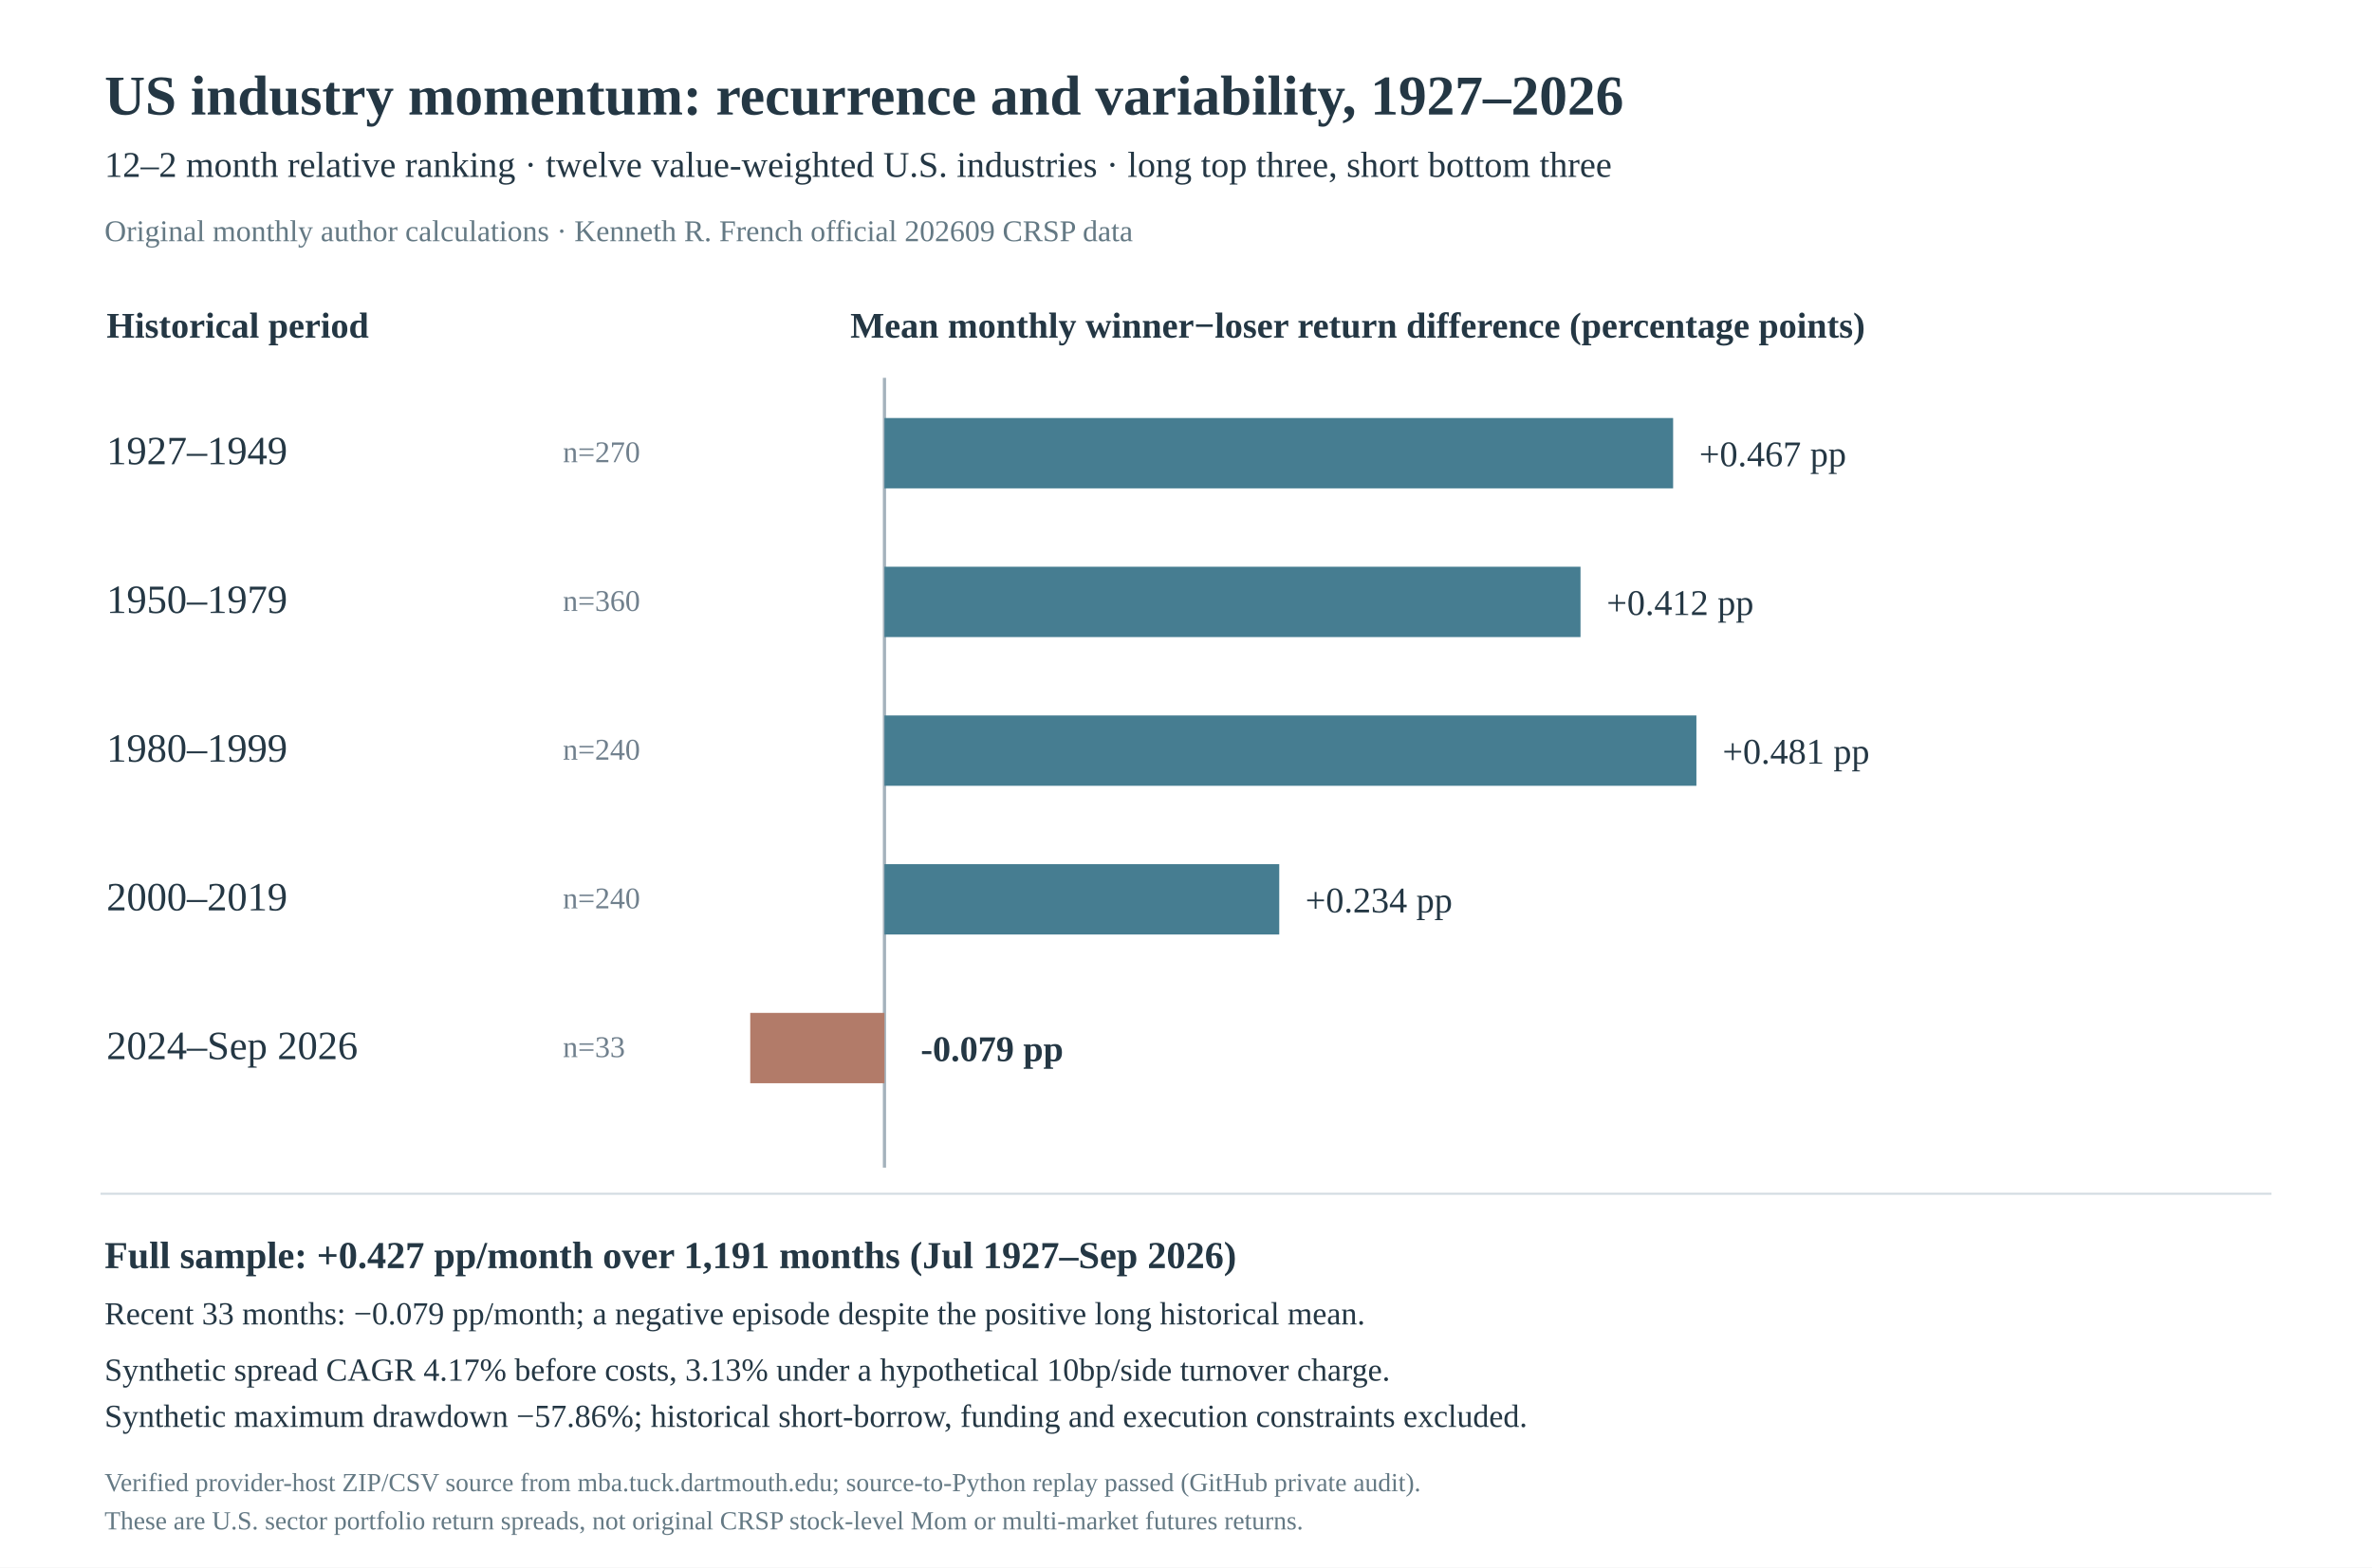
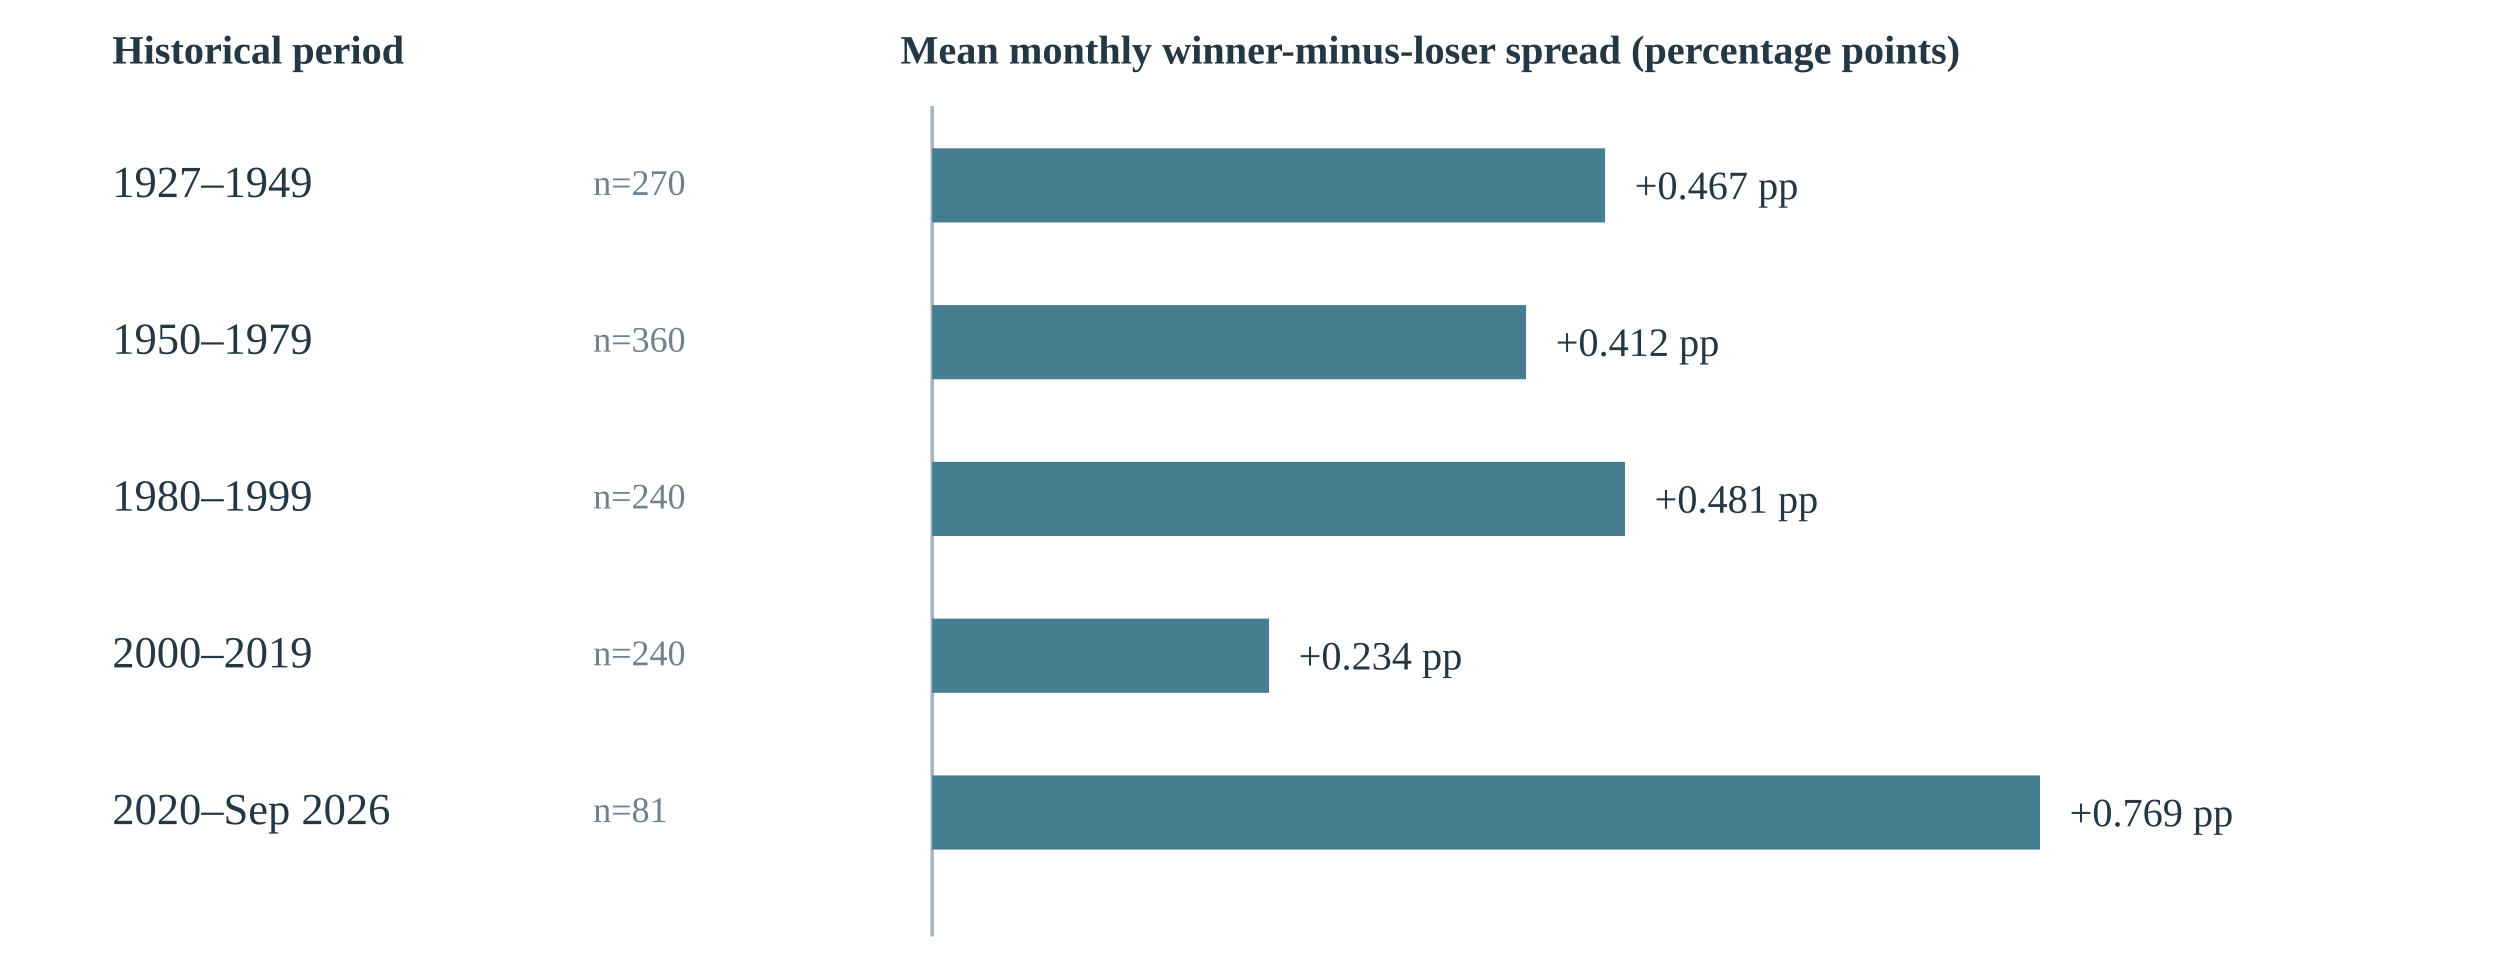
- <svg xmlns="http://www.w3.org/2000/svg" width="1180" height="780" viewBox="0 0 1180 780">
+ <svg xmlns="http://www.w3.org/2000/svg" width="1180" height="451" viewBox="0 138 1180 451">
  <rect width="1180" height="780" fill="white" />
  <g font-family="Liberation Serif,serif" fill="#243744">
-     <text x="52" y="57" font-size="28" font-weight="bold">US industry momentum: recurrence and variability, 1927–2026</text>
-     <text x="52" y="88" font-size="18">12–2 month relative ranking · twelve value-weighted U.S. industries · long top three, short bottom three</text>
-     <text x="52" y="120" font-size="15" fill="#647984">Original monthly author calculations · Kenneth R. French official 202609 CRSP data</text>
-     <text x="53" y="168" font-size="18" font-weight="bold">Historical period</text>
-     <text x="423" y="168" font-size="18" font-weight="bold">Mean monthly winner−loser return difference (percentage points)</text>
-     <line x1="440" y1="188" x2="440" y2="581" stroke="#a4b2bc" stroke-width="1.6" />
-     <text x="53" y="231" font-size="20">1927–1949</text>
-     <text x="280" y="230" font-size="15" fill="#70808d">n=270</text>
-     <rect x="440.00" y="208" width="392.33" height="35" fill="#467d91" />
-     <text x="845.33" y="232" font-size="18" font-weight="normal">+0.467 pp</text>
-     <text x="53" y="305" font-size="20">1950–1979</text>
-     <text x="280" y="304" font-size="15" fill="#70808d">n=360</text>
-     <rect x="440.00" y="282" width="346.26" height="35" fill="#467d91" />
-     <text x="799.26" y="306" font-size="18" font-weight="normal">+0.412 pp</text>
-     <text x="53" y="379" font-size="20">1980–1999</text>
-     <text x="280" y="378" font-size="15" fill="#70808d">n=240</text>
-     <rect x="440.00" y="356" width="403.91" height="35" fill="#467d91" />
-     <text x="856.91" y="380" font-size="18" font-weight="normal">+0.481 pp</text>
-     <text x="53" y="453" font-size="20">2000–2019</text>
-     <text x="280" y="452" font-size="15" fill="#70808d">n=240</text>
-     <rect x="440.00" y="430" width="196.39" height="35" fill="#467d91" />
-     <text x="649.39" y="454" font-size="18" font-weight="normal">+0.234 pp</text>
-     <text x="53" y="527" font-size="20">2024–Sep 2026</text>
-     <text x="280" y="526" font-size="15" fill="#70808d">n=33</text>
-     <rect x="373.22" y="504" width="66.78" height="35" fill="#b27b69" />
-     <text x="458" y="528" font-size="18" font-weight="bold">-0.079 pp</text>
-     <line x1="50" y1="594" x2="1130" y2="594" stroke="#d2dbe1" />
-     <text x="52" y="631" font-size="19" font-weight="bold">Full sample: +0.427 pp/month over 1,191 months (Jul 1927–Sep 2026)</text>
-     <text x="52" y="659" font-size="16">Recent 33 months: −0.079 pp/month; a negative episode despite the positive long historical mean.</text>
-     <text x="52" y="687" font-size="16">Synthetic spread CAGR 4.17% before costs, 3.13% under a hypothetical 10bp/side turnover charge.</text>
-     <text x="52" y="710" font-size="16">Synthetic maximum drawdown −57.86%; historical short-borrow, funding and execution constraints excluded.</text>
-     <text x="52" y="742" font-size="13" fill="#647984">Verified provider-host ZIP/CSV source from mba.tuck.dartmouth.edu; source-to-Python replay passed (GitHub private audit).</text>
-     <text x="52" y="761" font-size="13" fill="#647984">These are U.S. sector portfolio return spreads, not original CRSP stock-level Mom or multi-market futures returns.</text>
+     <text x="53" y="168" font-size="19" font-weight="bold">Historical period</text>
+     <text x="425" y="168" font-size="19" font-weight="bold">Mean monthly winner-minus-loser spread (percentage points)</text>
+     <line x1="440" y1="188" x2="440" y2="580" stroke="#a4b2bc" stroke-width="1.6" />
+     <text x="53" y="231" font-size="21">1927–1949</text>
+     <text x="280" y="230" font-size="17" fill="#70808d">n=270</text>
+     <rect x="440" y="208" width="317.60" height="35" fill="#467d91" />
+     <text x="771.60" y="232" font-size="19">+0.467 pp</text>
+     <text x="53" y="305" font-size="21">1950–1979</text>
+     <text x="280" y="304" font-size="17" fill="#70808d">n=360</text>
+     <rect x="440" y="282" width="280.30" height="35" fill="#467d91" />
+     <text x="734.30" y="306" font-size="19">+0.412 pp</text>
+     <text x="53" y="379" font-size="21">1980–1999</text>
+     <text x="280" y="378" font-size="17" fill="#70808d">n=240</text>
+     <rect x="440" y="356" width="326.98" height="35" fill="#467d91" />
+     <text x="780.98" y="380" font-size="19">+0.481 pp</text>
+     <text x="53" y="453" font-size="21">2000–2019</text>
+     <text x="280" y="452" font-size="17" fill="#70808d">n=240</text>
+     <rect x="440" y="430" width="158.98" height="35" fill="#467d91" />
+     <text x="612.98" y="454" font-size="19">+0.234 pp</text>
+     <text x="53" y="527" font-size="21">2020–Sep 2026</text>
+     <text x="280" y="526" font-size="17" fill="#70808d">n=81</text>
+     <rect x="440" y="504" width="522.87" height="35" fill="#467d91" />
+     <text x="976.87" y="528" font-size="19">+0.769 pp</text>
  </g>
</svg>
